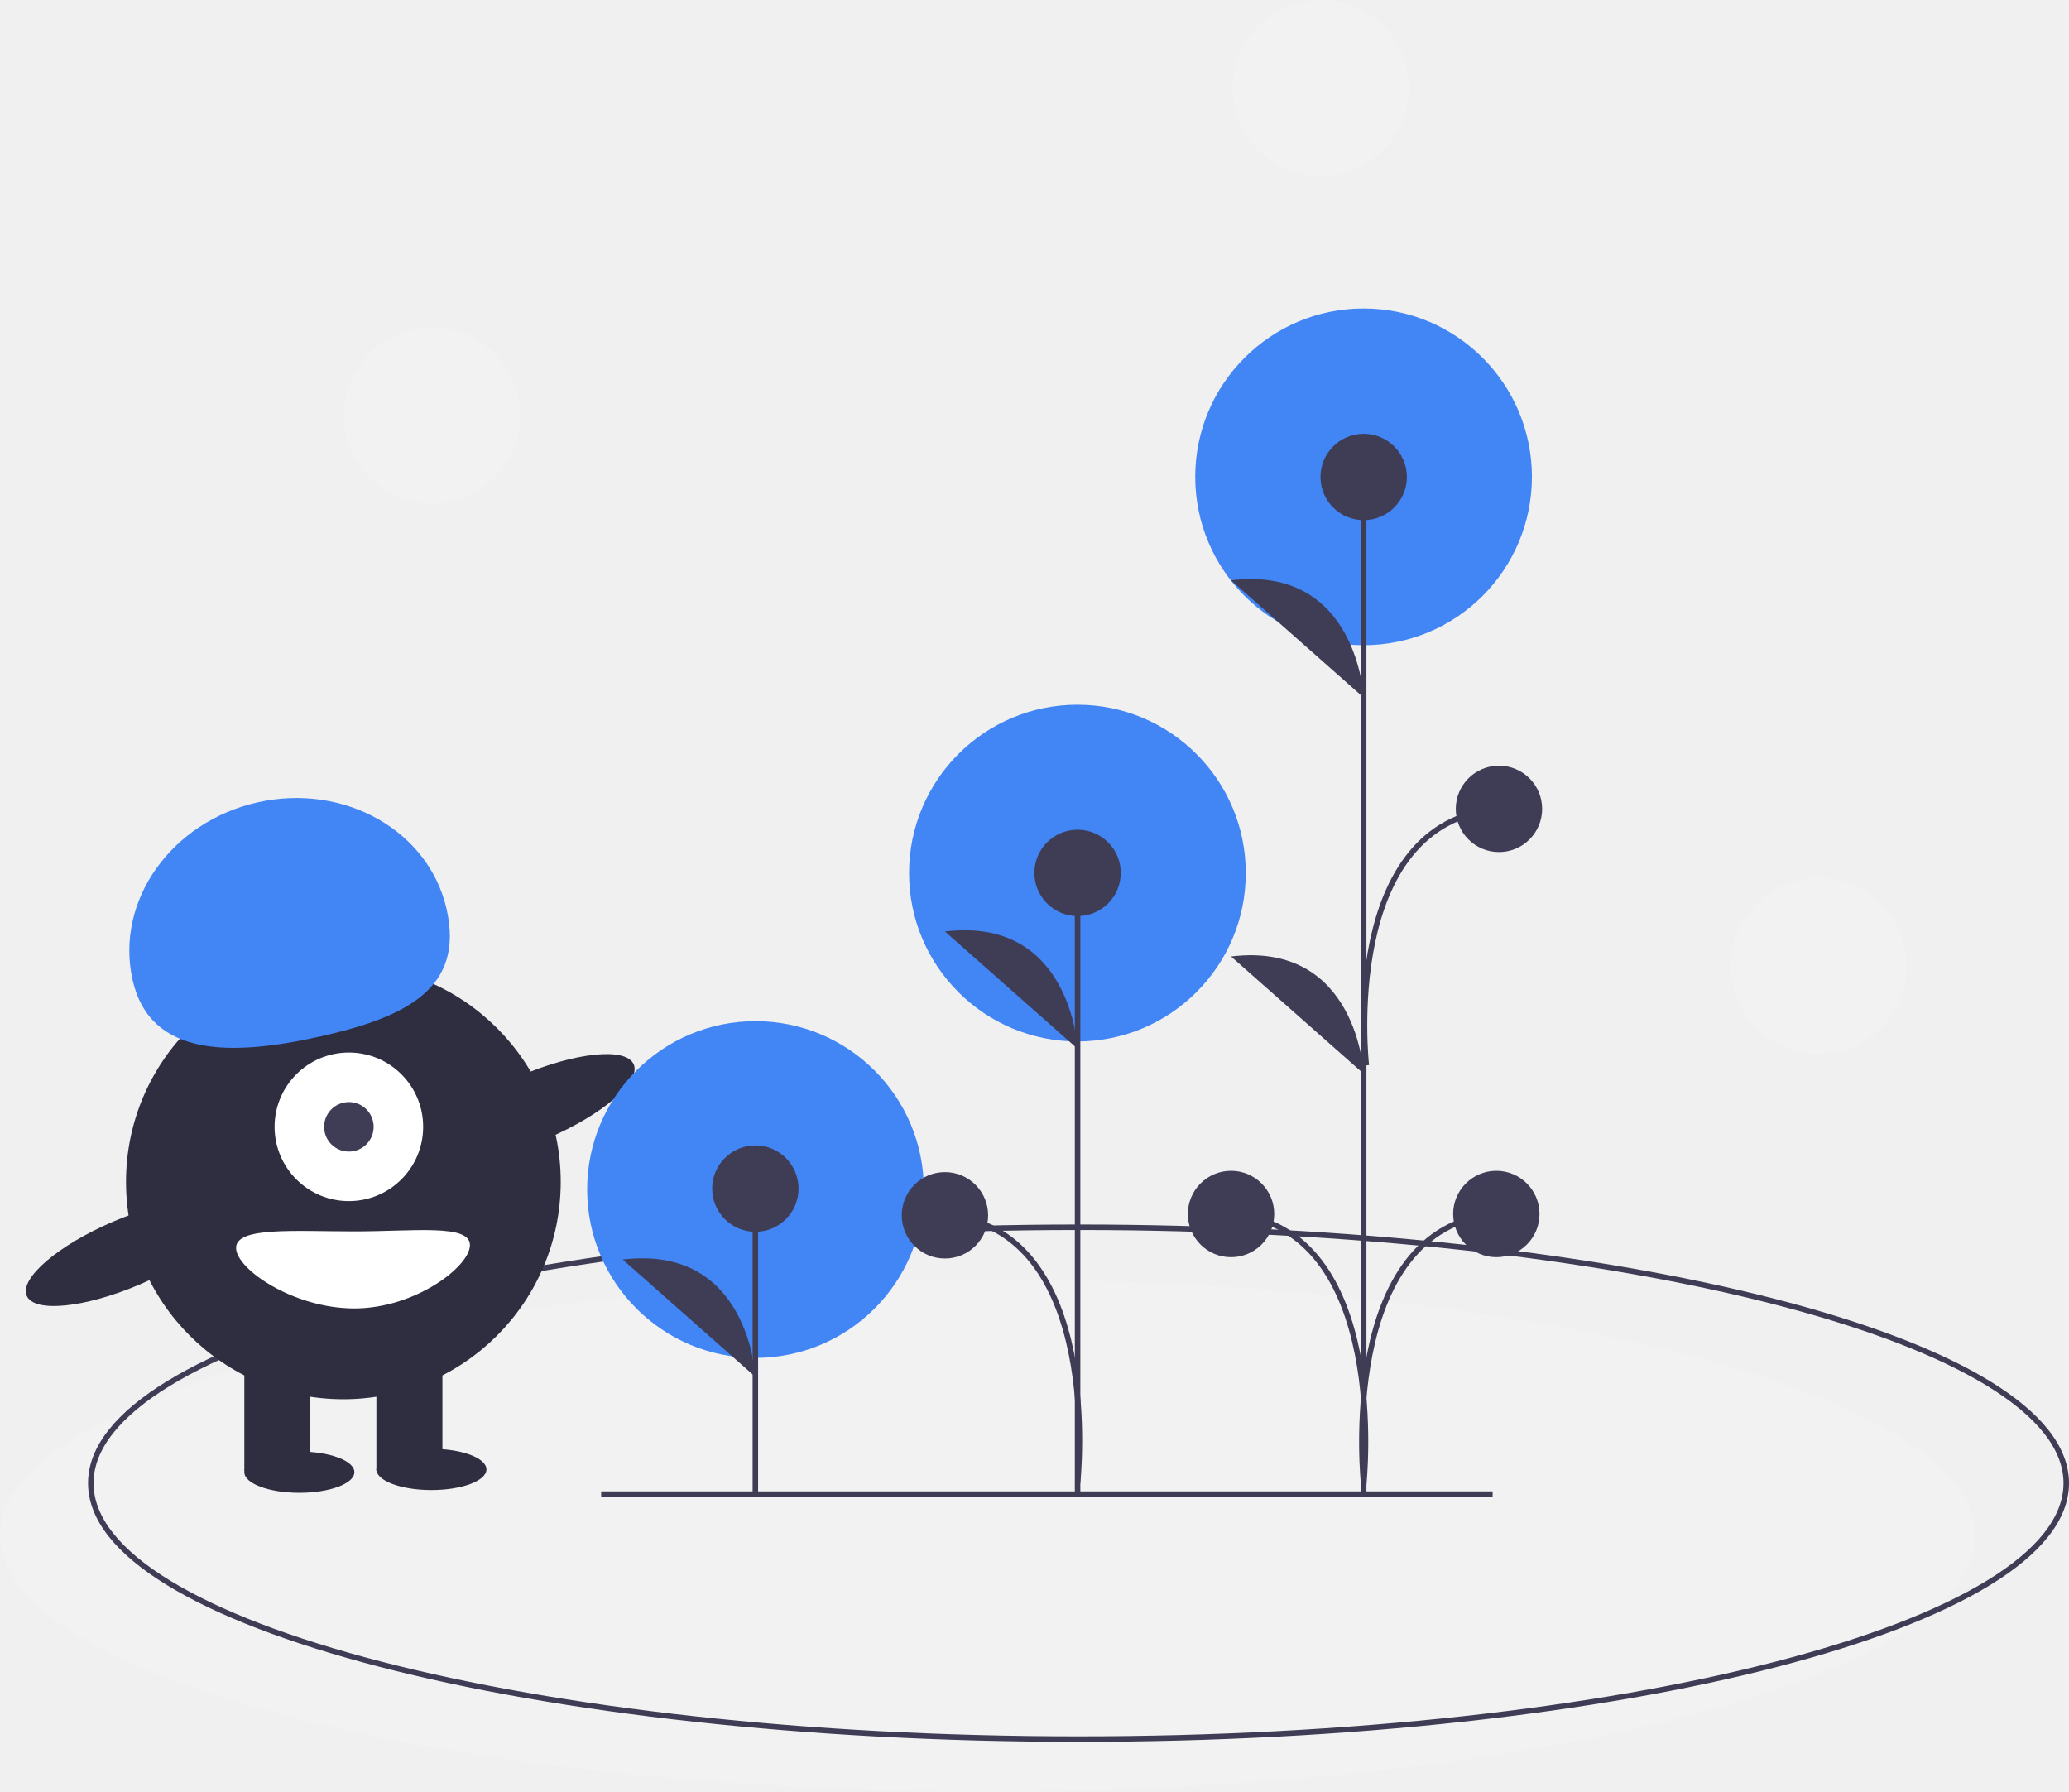
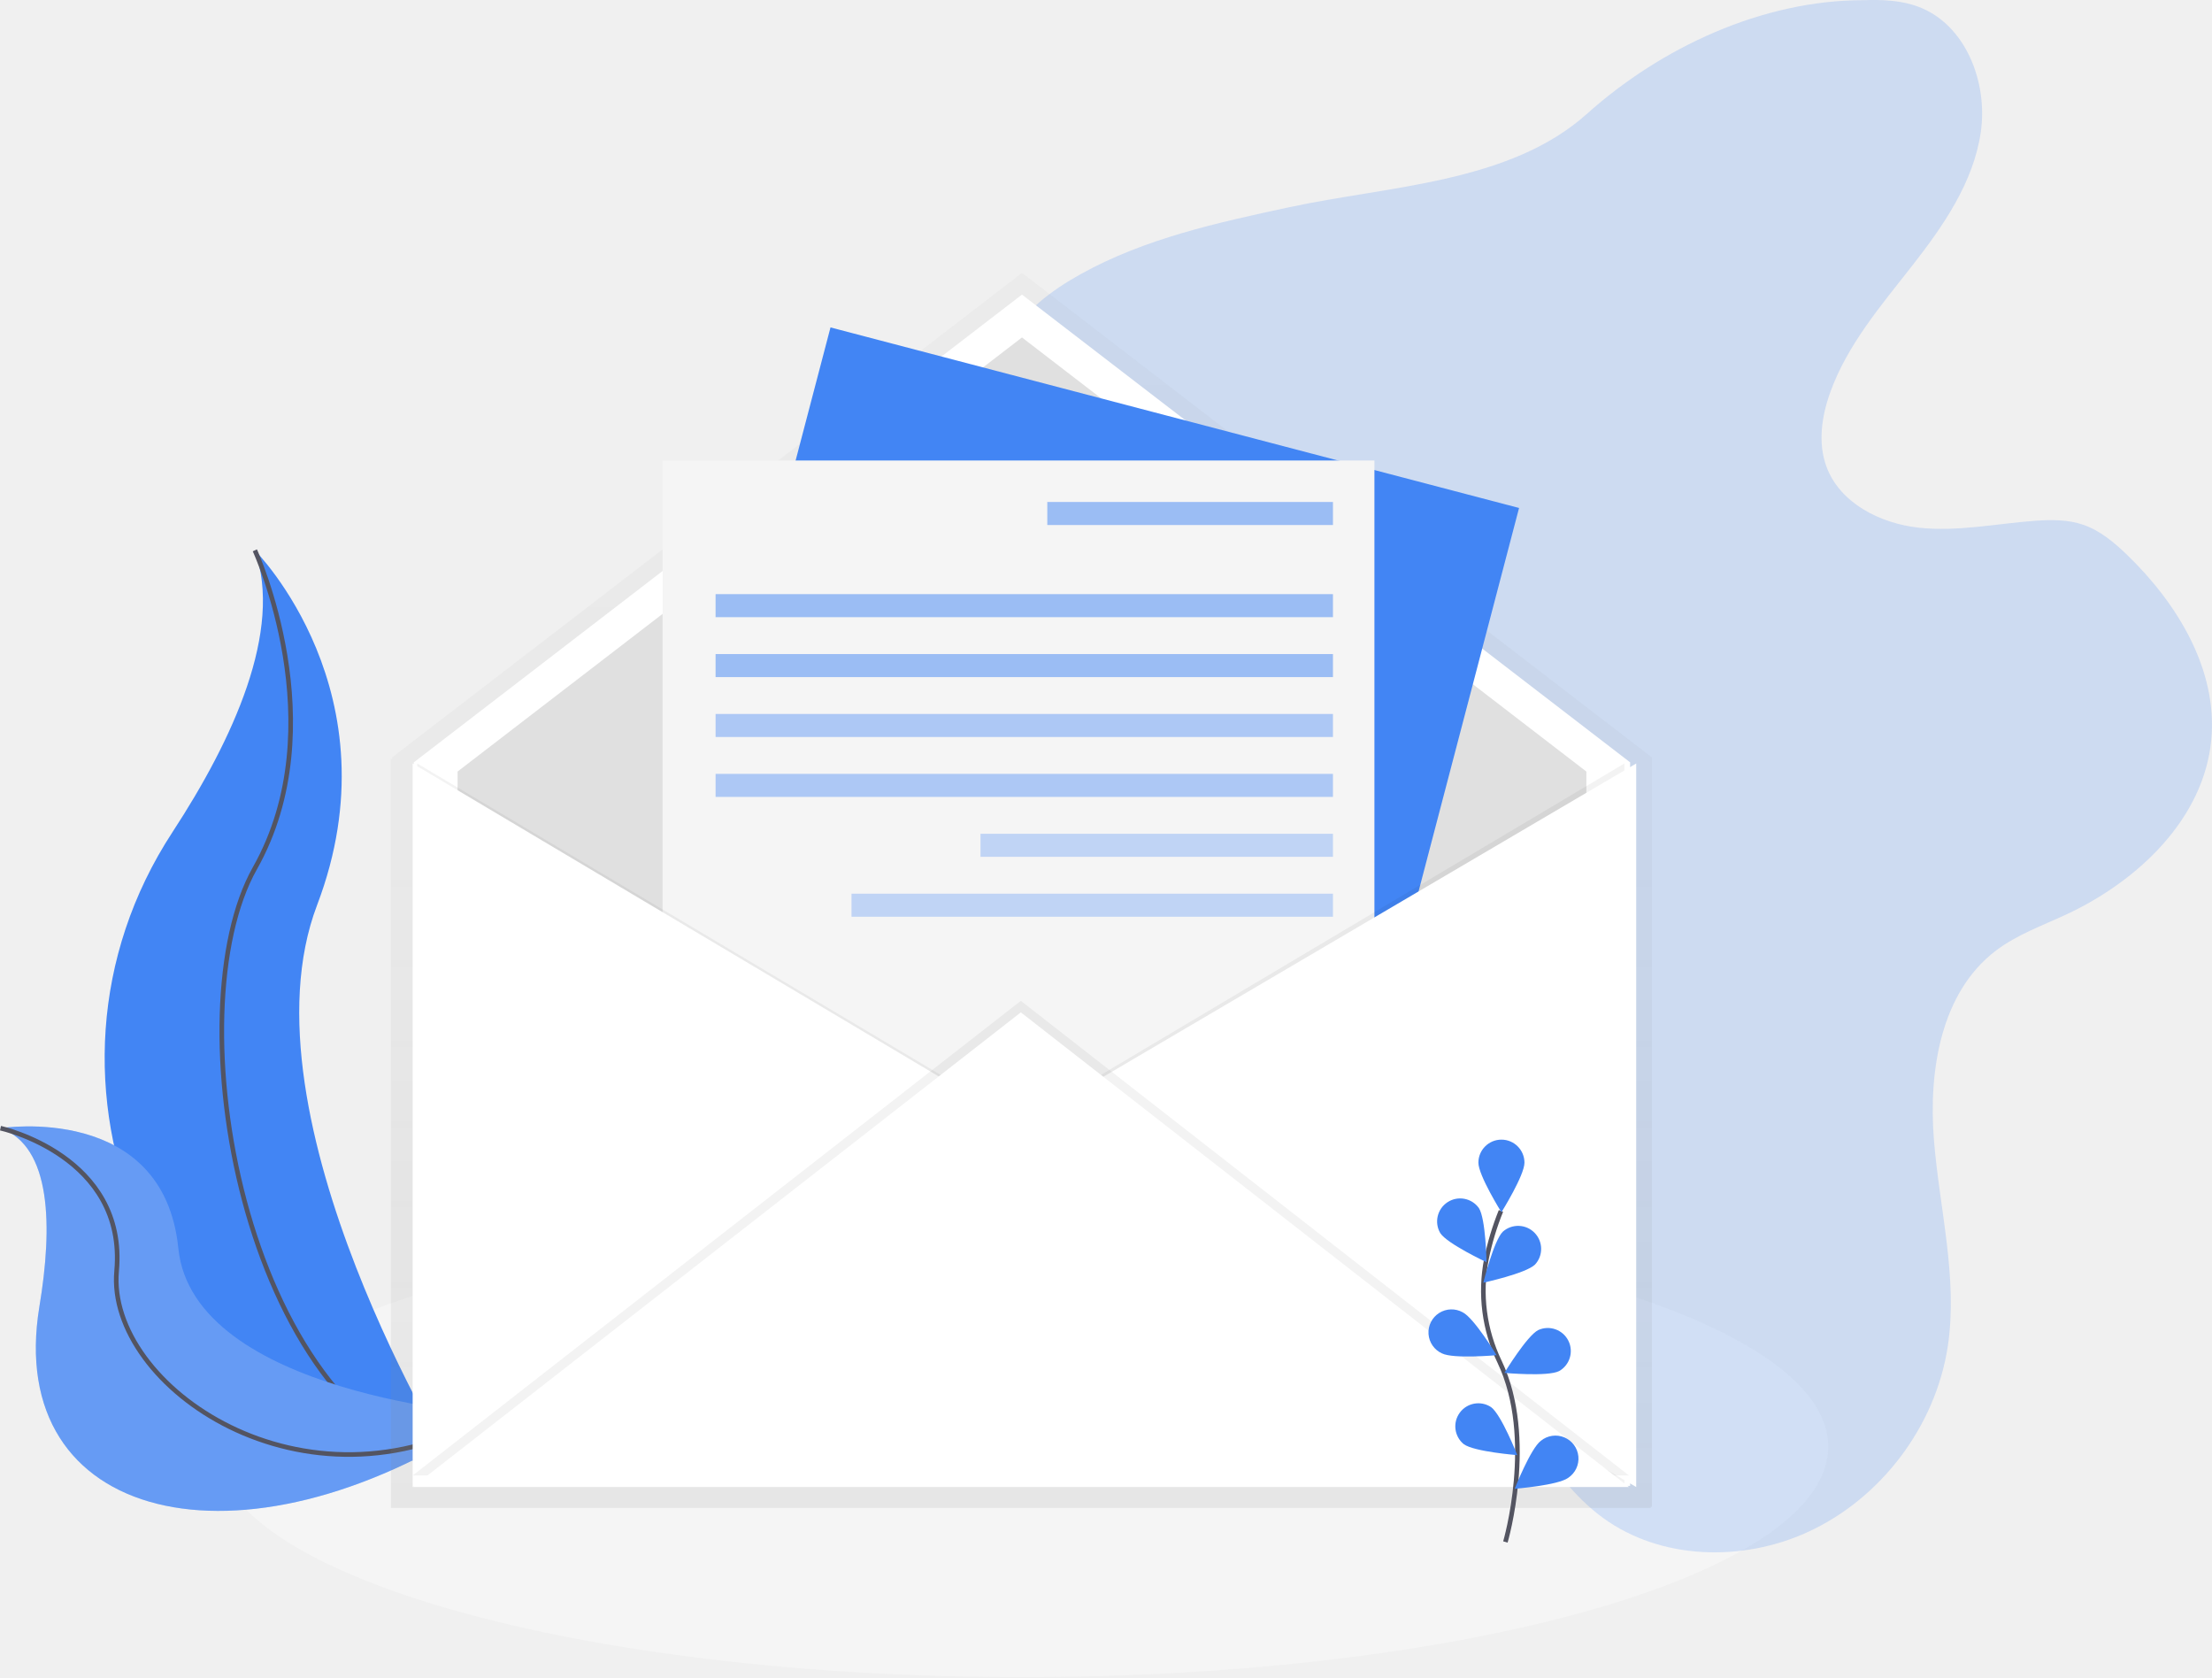
- <svg xmlns="http://www.w3.org/2000/svg" id="b82ffadf-cd82-44b9-9c6d-e262570a0ac0" data-name="Layer 1" width="752" height="651" viewBox="0 0 752 651">
-   <ellipse cx="359" cy="558" rx="359" ry="93" fill="#f2f2f2" />
-   <circle cx="495.603" cy="173.285" r="61.186" fill="#4285f4" />
-   <circle cx="391.603" cy="317.285" r="61.186" fill="#4285f4" />
-   <ellipse cx="392" cy="539" rx="359" ry="93" fill="none" stroke="#3f3d56" stroke-miterlimit="10" stroke-width="2" />
-   <circle cx="124.805" cy="429.5" r="79" fill="#2f2e41" />
-   <rect x="88.805" y="491.5" width="24" height="43" fill="#2f2e41" />
-   <rect x="136.805" y="491.5" width="24" height="43" fill="#2f2e41" />
-   <ellipse cx="108.805" cy="535" rx="20" ry="7.5" fill="#2f2e41" />
-   <ellipse cx="156.805" cy="534" rx="20" ry="7.5" fill="#2f2e41" />
-   <circle cx="126.805" cy="409.5" r="27" fill="#fff" />
-   <circle cx="126.805" cy="409.5" r="9" fill="#3f3d56" />
-   <path d="M272.672,480.532c-6.379-28.568,14.012-57.434,45.544-64.475s62.265,10.41,68.644,38.978-14.519,39.104-46.051,46.145S279.051,509.1,272.672,480.532Z" transform="translate(-224.5 -124.5)" fill="#4285f4" />
-   <ellipse cx="418.52" cy="526.844" rx="39.5" ry="12.4" transform="translate(-398.0415 82.67744) rotate(-23.17116)" fill="#2f2e41" />
-   <ellipse cx="270.52" cy="579.844" rx="39.5" ry="12.4" transform="translate(-430.8346 28.71783) rotate(-23.17116)" fill="#2f2e41" />
-   <path d="M395.305,577c0,7.732-19.909,23-42,23s-43-14.268-43-22,20.909-6,43-6S395.305,569.268,395.305,577Z" transform="translate(-224.5 -124.5)" fill="#fff" />
-   <circle cx="274.603" cy="432.285" r="61.186" fill="#4285f4" />
-   <line x1="274.549" y1="542.937" x2="274.549" y2="431.949" fill="#3f3d56" stroke="#3f3d56" stroke-miterlimit="10" stroke-width="2" />
-   <circle cx="274.549" cy="431.949" r="15.695" fill="#3f3d56" />
-   <path d="M499.049,624.853s-2.242-48.225-48.207-42.619" transform="translate(-224.5 -124.5)" fill="#3f3d56" />
-   <line x1="495.641" y1="543.716" x2="495.641" y2="173.51" fill="#3f3d56" stroke="#3f3d56" stroke-miterlimit="10" stroke-width="2" />
-   <circle cx="495.641" cy="173.335" r="15.695" fill="#3f3d56" />
-   <circle cx="447.434" cy="441.18" r="15.695" fill="#3f3d56" />
-   <path d="M720.141,378.007s-2.242-48.225-48.207-42.619" transform="translate(-224.5 -124.5)" fill="#3f3d56" />
-   <path d="M720.141,514.719s-2.242-48.225-48.207-42.619" transform="translate(-224.5 -124.5)" fill="#3f3d56" />
-   <path d="M720.141,663.902s10.09-93.737-48.207-98.221" transform="translate(-224.5 -124.5)" fill="none" stroke="#3f3d56" stroke-miterlimit="10" stroke-width="2" />
-   <circle cx="543.855" cy="441.18" r="15.695" fill="#3f3d56" />
-   <path d="M720.148,663.902s-10.09-93.737,48.207-98.221" transform="translate(-224.5 -124.5)" fill="none" stroke="#3f3d56" stroke-miterlimit="10" stroke-width="2" />
-   <circle cx="544.811" cy="293.952" r="15.695" fill="#3f3d56" />
-   <path d="M721.104,511.673s-10.09-88.737,48.207-93.221" transform="translate(-224.5 -124.5)" fill="none" stroke="#3f3d56" stroke-miterlimit="10" stroke-width="2" />
-   <line x1="391.659" y1="543.194" x2="391.659" y2="317.217" fill="#3f3d56" stroke="#3f3d56" stroke-miterlimit="10" stroke-width="2" />
-   <circle cx="391.659" cy="317.217" r="15.695" fill="#3f3d56" />
-   <path d="M616.159,505.637s-2.242-48.225-48.207-42.619" transform="translate(-224.5 -124.5)" fill="#3f3d56" />
-   <path d="M616.159,663.38s10.09-92.737-48.207-97.221" transform="translate(-224.5 -124.5)" fill="none" stroke="#3f3d56" stroke-miterlimit="10" stroke-width="2" />
-   <circle cx="343.452" cy="441.658" r="15.695" fill="#3f3d56" />
-   <line x1="218.507" y1="542.976" x2="542.507" y2="542.976" fill="none" stroke="#3f3d56" stroke-miterlimit="10" stroke-width="2" />
-   <circle cx="661" cy="351" r="32" fill="#f2f2f2" />
-   <circle cx="157" cy="151" r="32" fill="#f2f2f2" />
-   <circle cx="480" cy="32" r="32" fill="#f2f2f2" />
+ <svg xmlns="http://www.w3.org/2000/svg" xmlns:xlink="http://www.w3.org/1999/xlink" id="08e565a9-d273-44a5-8e62-fb3ff03af726" data-name="Layer 1" width="960.22" height="727.85" viewBox="0 0 960.22 727.85" version="1.1">
+   <defs id="defs10">
+     <linearGradient id="47567f34-21cc-4103-b039-7b07a02a692b" x1="224.88" y1="440.26" x2="438.9" y2="440.26" gradientUnits="userSpaceOnUse">
+       <stop offset="0" stop-color="gray" stop-opacity="0.25" id="stop2" />
+       <stop offset="0.54" stop-color="gray" stop-opacity="0.12" id="stop4" />
+       <stop offset="1" stop-color="gray" stop-opacity="0.1" id="stop6" />
+     </linearGradient>
+     <linearGradient id="9327c94c-6e79-4ecb-b0e2-b824d910a5fb" x1="636.83" y1="740.55" x2="636.83" y2="204.8" xlink:href="#47567f34-21cc-4103-b039-7b07a02a692b" />
+   </defs>
+   <ellipse cx="-443.633" cy="627.85" rx="350" ry="100" id="ellipse14" transform="scale(-1,1)" style="fill:#f5f5f5" />
+   <path d="m 110.633,238.84 c 0,0 62,62 27,154 -35,92 60,245 60,245 0,0 -1,-0.15 -2.91,-0.48 C 67.383,614.88 4.113,469.24 74.923,361.05 101.213,320.83 122.863,273.64 110.633,238.84 Z" id="path16" style="fill:#4285f4" />
+   <path d="m 110.633,238.84 c 0,0 35,76 0,138 -35,62 -6,236 87,261" stroke-miterlimit="10" id="path18" style="fill:none;stroke:#535461;stroke-width:2;stroke-miterlimit:10" />
+   <path d="m 0.213,489.61 c 0,0 70.75,-11.27 77.2,52.14 6.45,63.41 136,72.19 136,72.19 0,0 -0.84,0.58 -2.43,1.62 -107,70.24 -209.29,44.74 -193.88,-48.53 5.77,-34.67 5.31,-69.5 -16.89,-77.42 z" id="path20" style="fill:#4285f4" />
+   <path d="m 0.213,489.61 c 0,0 70.75,-11.27 77.2,52.14 6.45,63.41 136,72.19 136,72.19 0,0 -0.84,0.58 -2.43,1.62 -107,70.24 -209.29,44.74 -193.88,-48.53 5.77,-34.67 5.31,-69.5 -16.89,-77.42 z" id="path22" style="opacity:0.2;fill:#f5f5f5" />
+   <path d="m 0.213,489.61 c 0,0 54.92,12.06 50.41,62 -4.51,49.94 81.59,109.78 162.83,62.31" stroke-miterlimit="10" id="path24" style="fill:none;stroke:#535461;stroke-width:2;stroke-miterlimit:10" />
+   <path d="m 808.813,0.08 c 8.06,-0.28 16.32,0 23.88,2.82 20.57,7.67 30.32,32.76 27.15,54.49 -3.17,21.73 -16.21,40.6 -29.74,57.89 -13.53,17.29 -28.19,34.36 -35.61,55 -3.7,10.31 -5.43,21.86 -1.67,32.15 5.8,15.87 23.29,24.74 40.08,26.58 16.79,1.84 33.65,-1.75 50.5,-3 7.07,-0.5 14.34,-0.56 21,1.76 7.31,2.53 13.4,7.69 19,13.07 21.85,21.1 39.34,49.9 36.51,80.14 -3.2,34.28 -31.74,61.38 -63,75.91 -10.35,4.82 -21.3,8.72 -30.41,15.6 -24,18.14 -29.39,52.13 -27,82.14 2.39,30.01 10.53,60.05 6,89.8 -5.33,34.6 -28.92,65.85 -60.74,80.45 -28.35,13 -63.83,12.19 -89,-6.2 -12.27,-9 -21.55,-21.41 -29.62,-34.28 a 295.87,295.87 0 0 1 -29.45,-61.88 c -3.51,-10.31 -6.81,-21.4 -15,-28.57 -5,-4.41 -11.48,-6.88 -17.89,-8.8 -19.32,-5.78 -39.67,-7.37 -59.17,-12.51 -19.5,-5.14 -39.12,-14.72 -49.72,-31.85 -15,-24.31 -8,-55.4 -8.07,-84 -0.12,-65.16 -39.11,-123.5 -53.5,-187 -4.7,-20.76 -6.45,-43.73 4.05,-62.24 7.14,-12.63 19.17,-21.63 31.82,-28.63 27.8,-15.44 59.4,-22.31 90.49,-29 43.21,-9.28 95.68,-10.48 129.17,-40.5 32.14,-28.8 76.11,-49.34 119.94,-49.34 z" id="path26" style="opacity:0.2;fill:#4285f4" />
+   <path d="m 652.023,339.13 c 0,0 -9.65,36 19.29,41.16 a 3.52,3.52 0 0 0 1.29,-0.64 c 0,0 16.72,-32.8 3.86,-45.66 z" id="path50" style="fill:#a1616a" />
+   <path d="m 708.613,557.14 c 0,0 7.72,-19.94 -11.58,-20.58 -19.3,-0.64 -9.65,18 -9.65,18 z" id="path60" style="fill:#5a5773" />
+   <path d="m 632.083,504.3 a 1.5,1.5 0 0 1 0,-3 1.5,1.5 0 0 1 0,3 z" id="path94" />
+   <g id="g98" transform="matrix(-1,0,0,1,960.2133,0)" style="opacity:0.5">
+     <path d="M 910,415.63 V 414.8 L 637.16,205 a 1,1 0 0 0 -1.19,0 L 363.12,414.8 V 740 h 0.52 v 0.52 h 546.89 v -325.2 z" id="path96" transform="translate(-120,-86.08)" style="fill:url(#9327c94c-6e79-4ecb-b0e2-b824d910a5fb)" />
+   </g>
+   <polygon points="252.58,644.85 252.58,330.85 516.58,127.85 780.58,330.85 780.58,644.85 " id="polygon100" transform="matrix(-1,0,0,1,960.2133,0)" style="fill:#ffffff" />
+   <polygon points="271.58,626.24 271.58,334.84 516.58,146.45 761.58,334.84 761.58,626.24 " id="polygon102" transform="matrix(-1,0,0,1,960.2133,0)" style="fill:#e0e0e0" />
+   <rect x="-693.766" y="46.028" width="309" height="393" transform="matrix(-0.967312,-0.2535891,-0.2535891,0.967312,0,0)" id="rect104" style="fill:#4285f4" />
+   <rect x="-596.633" y="199.85" width="309" height="393" id="rect106" transform="scale(-1,1)" style="fill:#f5f5f5" />
+   <polygon points="519.08,488.35 255.08,645.35 255.08,331.35 " id="polygon108" transform="matrix(-1,0,0,1,960.2133,0)" style="opacity:0.05" />
+   <polygon points="517.08,488.35 253.08,645.35 253.08,331.35 " id="polygon110" style="fill:#ffffff" transform="matrix(-1.011875,0,0,1,966.3534,0)" />
+   <polygon points="515.08,488.35 779.08,645.35 779.08,331.35 " id="polygon112" transform="matrix(-1,0,0,1,960.2133,0)" style="opacity:0.05" />
+   <polygon points="517.08,488.35 781.08,645.35 781.08,331.35 " id="polygon114" transform="matrix(-1,0,0,1,960.2133,0)" style="fill:#ffffff" />
+   <polygon points="517.08,434.35 781.08,640.35 253.08,640.35 " id="polygon116" transform="matrix(-1,0,0,1,960.2133,0)" style="opacity:0.05" />
+   <polygon points="517.08,439.35 781.08,645.35 253.08,645.35 " id="polygon118" transform="matrix(-1,0,0,1,960.2133,0)" style="fill:#ffffff" />
+   <path d="m 653.483,669.2 c 0,0 13.26,-45 -2.49,-78.14 a 71.09,71.09 0 0 1 -5.75,-44.6 119.57,119.57 0 0 1 6.31,-20.93" stroke-miterlimit="10" id="path120" style="fill:none;stroke:#535461;stroke-width:2;stroke-miterlimit:10" />
+   <path d="m 641.763,504.59 c 0,5.52 10,21.51 10,21.51 0,0 10,-16 10,-21.51 a 10,10 0 1 0 -20,0 z" id="path122" style="fill:#4285f4" />
+   <path d="m 625.213,535.15 c 3,4.63 20.08,12.63 20.08,12.63 0,0 -0.31,-18.86 -3.31,-23.49 a 10,10 0 0 0 -16.77,10.86 z" id="path124" style="fill:#4285f4" />
+   <path d="m 625.973,587.36 c 4.93,2.48 23.71,0.77 23.71,0.77 0,0 -9.79,-16.12 -14.71,-18.6 a 10,10 0 1 0 -9,17.84 z" id="path126" style="fill:#4285f4" />
+   <path d="m 635.413,626.75 c 4.44,3.28 23.24,4.76 23.24,4.76 0,0 -6.92,-17.54 -11.36,-20.82 a 10,10 0 0 0 -11.88,16.06 z" id="path128" style="fill:#4285f4" />
+   <path d="m 666.303,548.84 c -4,3.84 -22.39,7.83 -22.39,7.83 0,0 4.51,-18.31 8.47,-22.15 a 10,10 0 0 1 13.92,14.33 z" id="path130" style="fill:#4285f4" />
+   <path d="m 676.763,595.05 c -4.93,2.48 -23.71,0.77 -23.71,0.77 0,0 9.79,-16.12 14.71,-18.6 a 10,10 0 0 1 9,17.84 z" id="path132" style="fill:#4285f4" />
+   <path d="m 680.763,641.35 c -4.44,3.28 -23.24,4.76 -23.24,4.76 0,0 6.92,-17.54 11.36,-20.82 a 10,10 0 1 1 11.88,16.06 z" id="path134" style="fill:#4285f4" />
+   <rect x="-578.633" y="217.85" width="124" height="10" id="rect136" transform="scale(-1,1)" style="opacity:0.5;fill:#4285f4" />
+   <rect x="-578.633" y="257.85" width="268" height="10" id="rect138" transform="scale(-1,1)" style="opacity:0.5;fill:#4285f4" />
+   <rect x="-578.633" y="283.85" width="268" height="10" id="rect140" transform="scale(-1,1)" style="opacity:0.5;fill:#4285f4" />
+   <rect x="-578.633" y="309.85" width="268" height="10" id="rect142" transform="scale(-1,1)" style="opacity:0.4;fill:#4285f4" />
+   <rect x="-578.633" y="335.85" width="268" height="10" id="rect144" transform="scale(-1,1)" style="opacity:0.4;fill:#4285f4" />
+   <rect x="-578.633" y="361.85" width="153" height="10" id="rect146" transform="scale(-1,1)" style="opacity:0.3;fill:#4285f4" />
+   <rect x="-578.633" y="387.85" width="209" height="10" id="rect148" transform="scale(-1,1)" style="opacity:0.3;fill:#4285f4" />
</svg>
